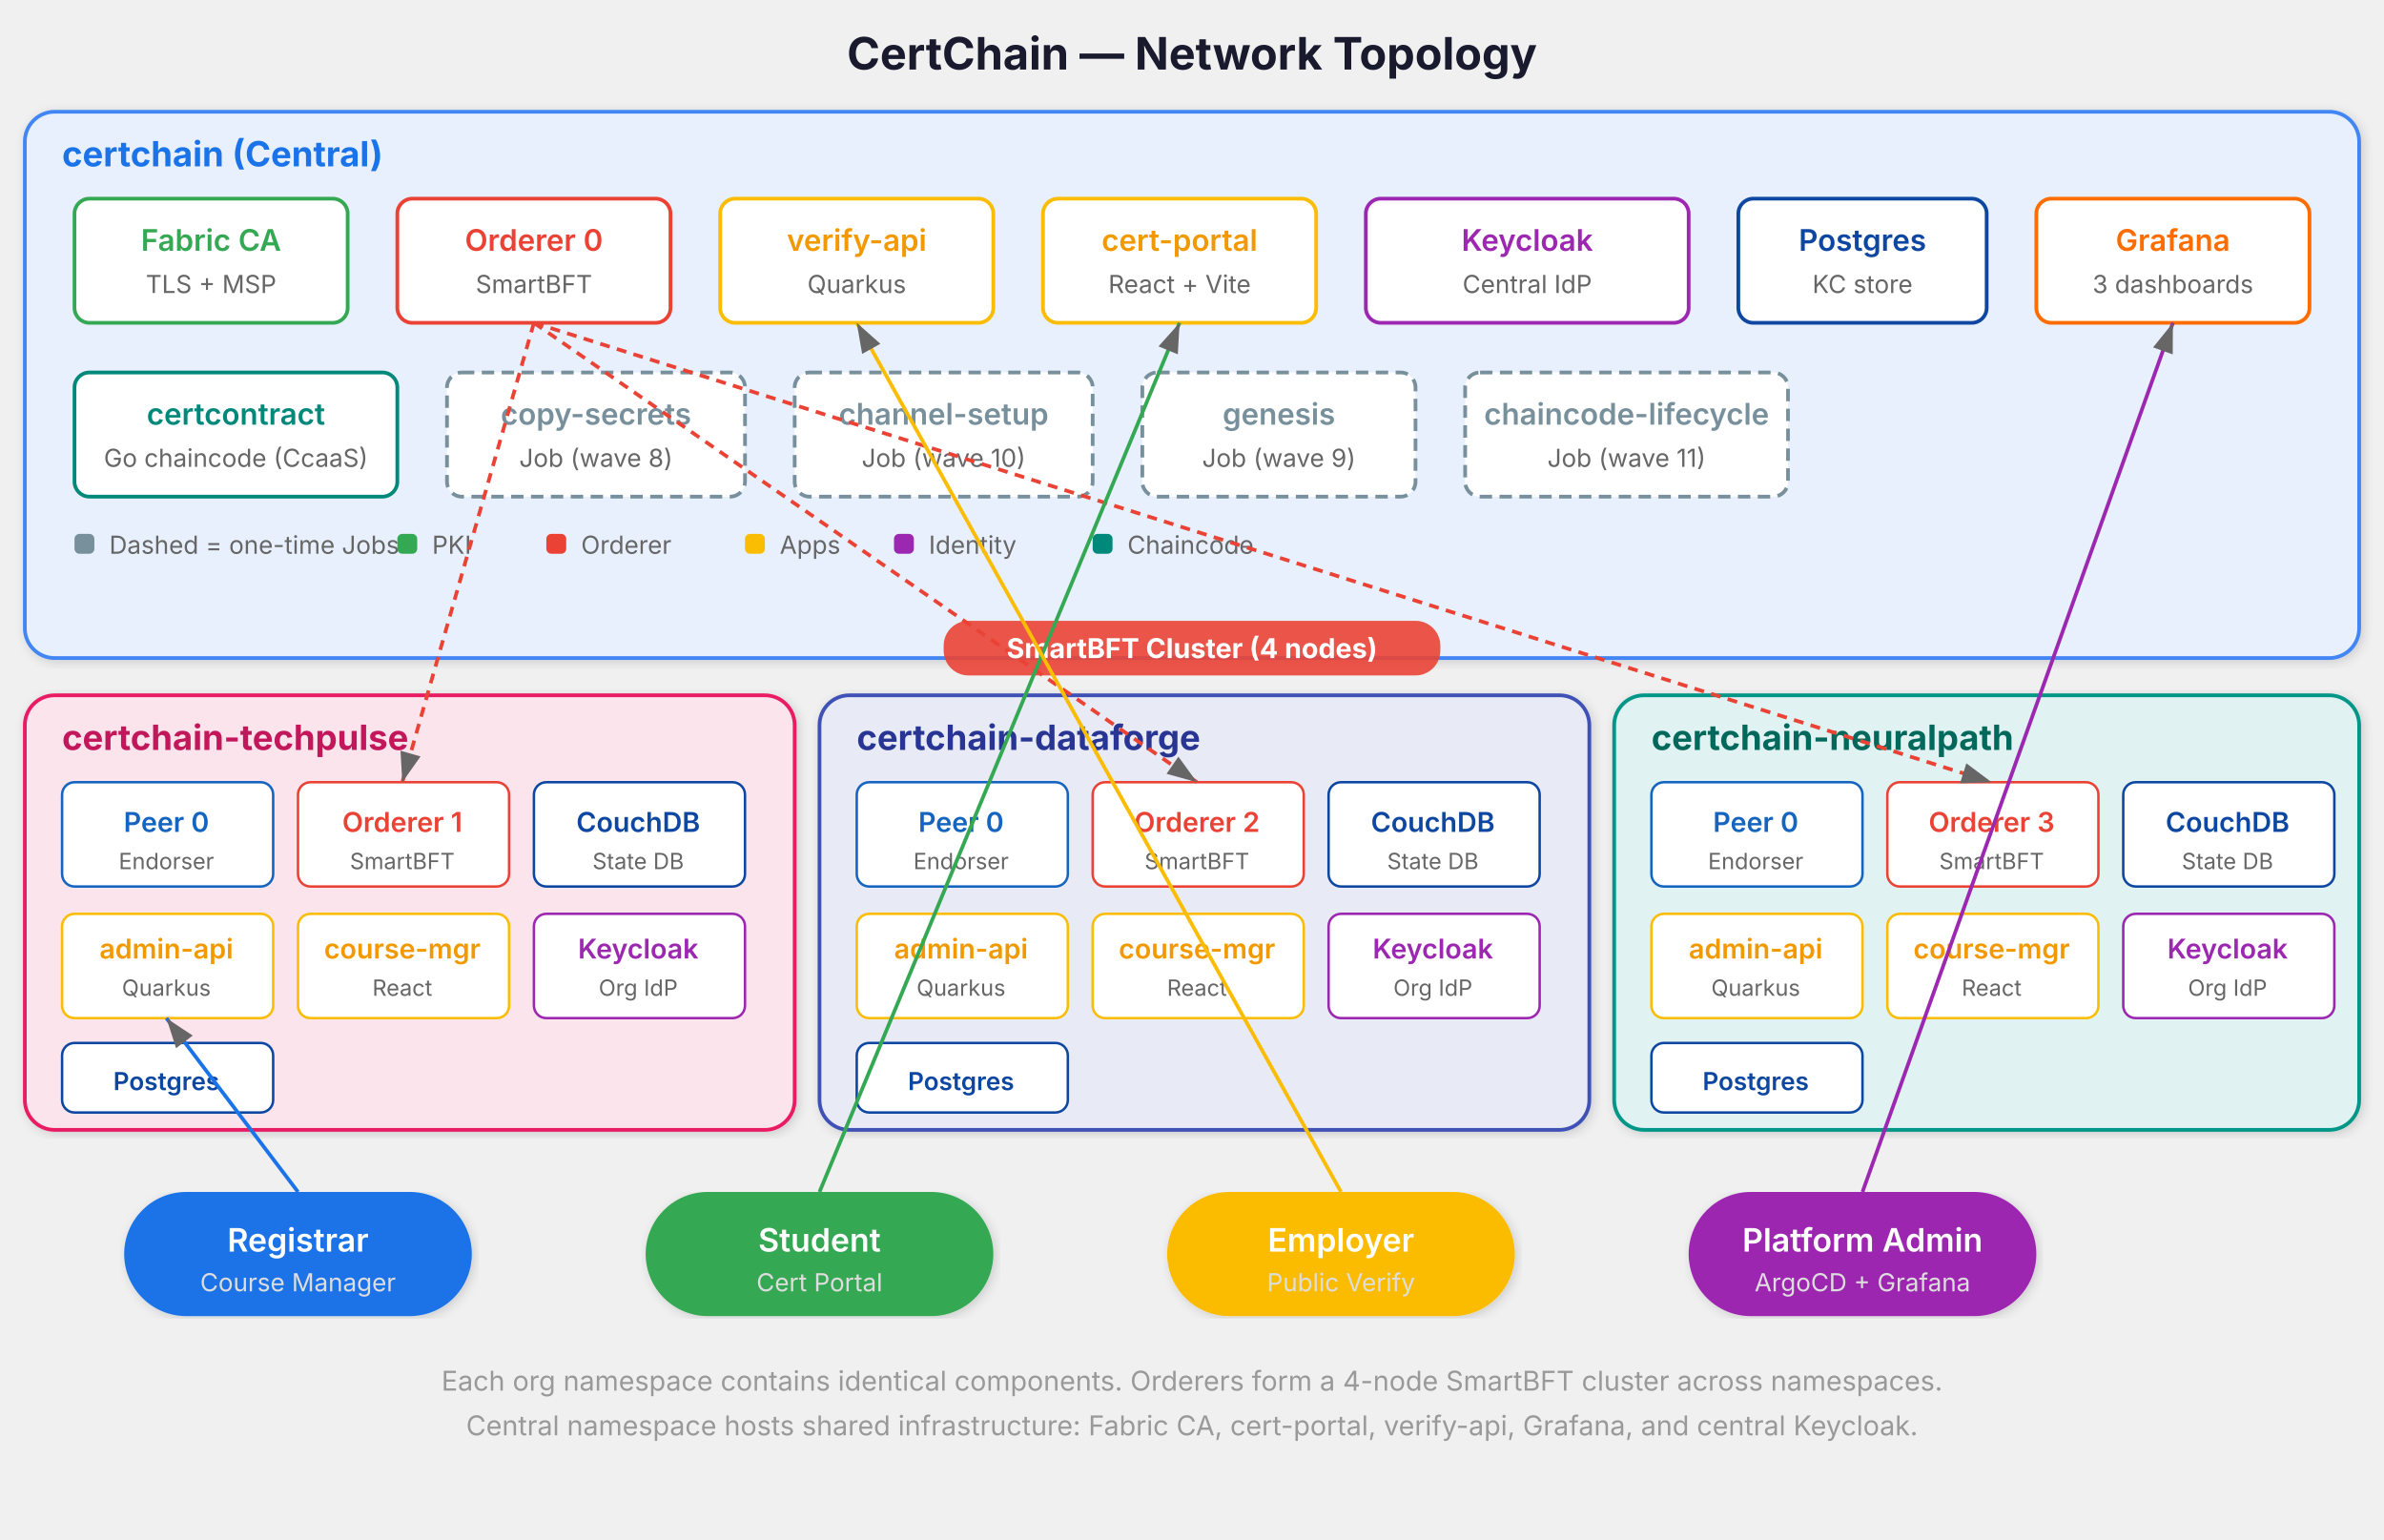
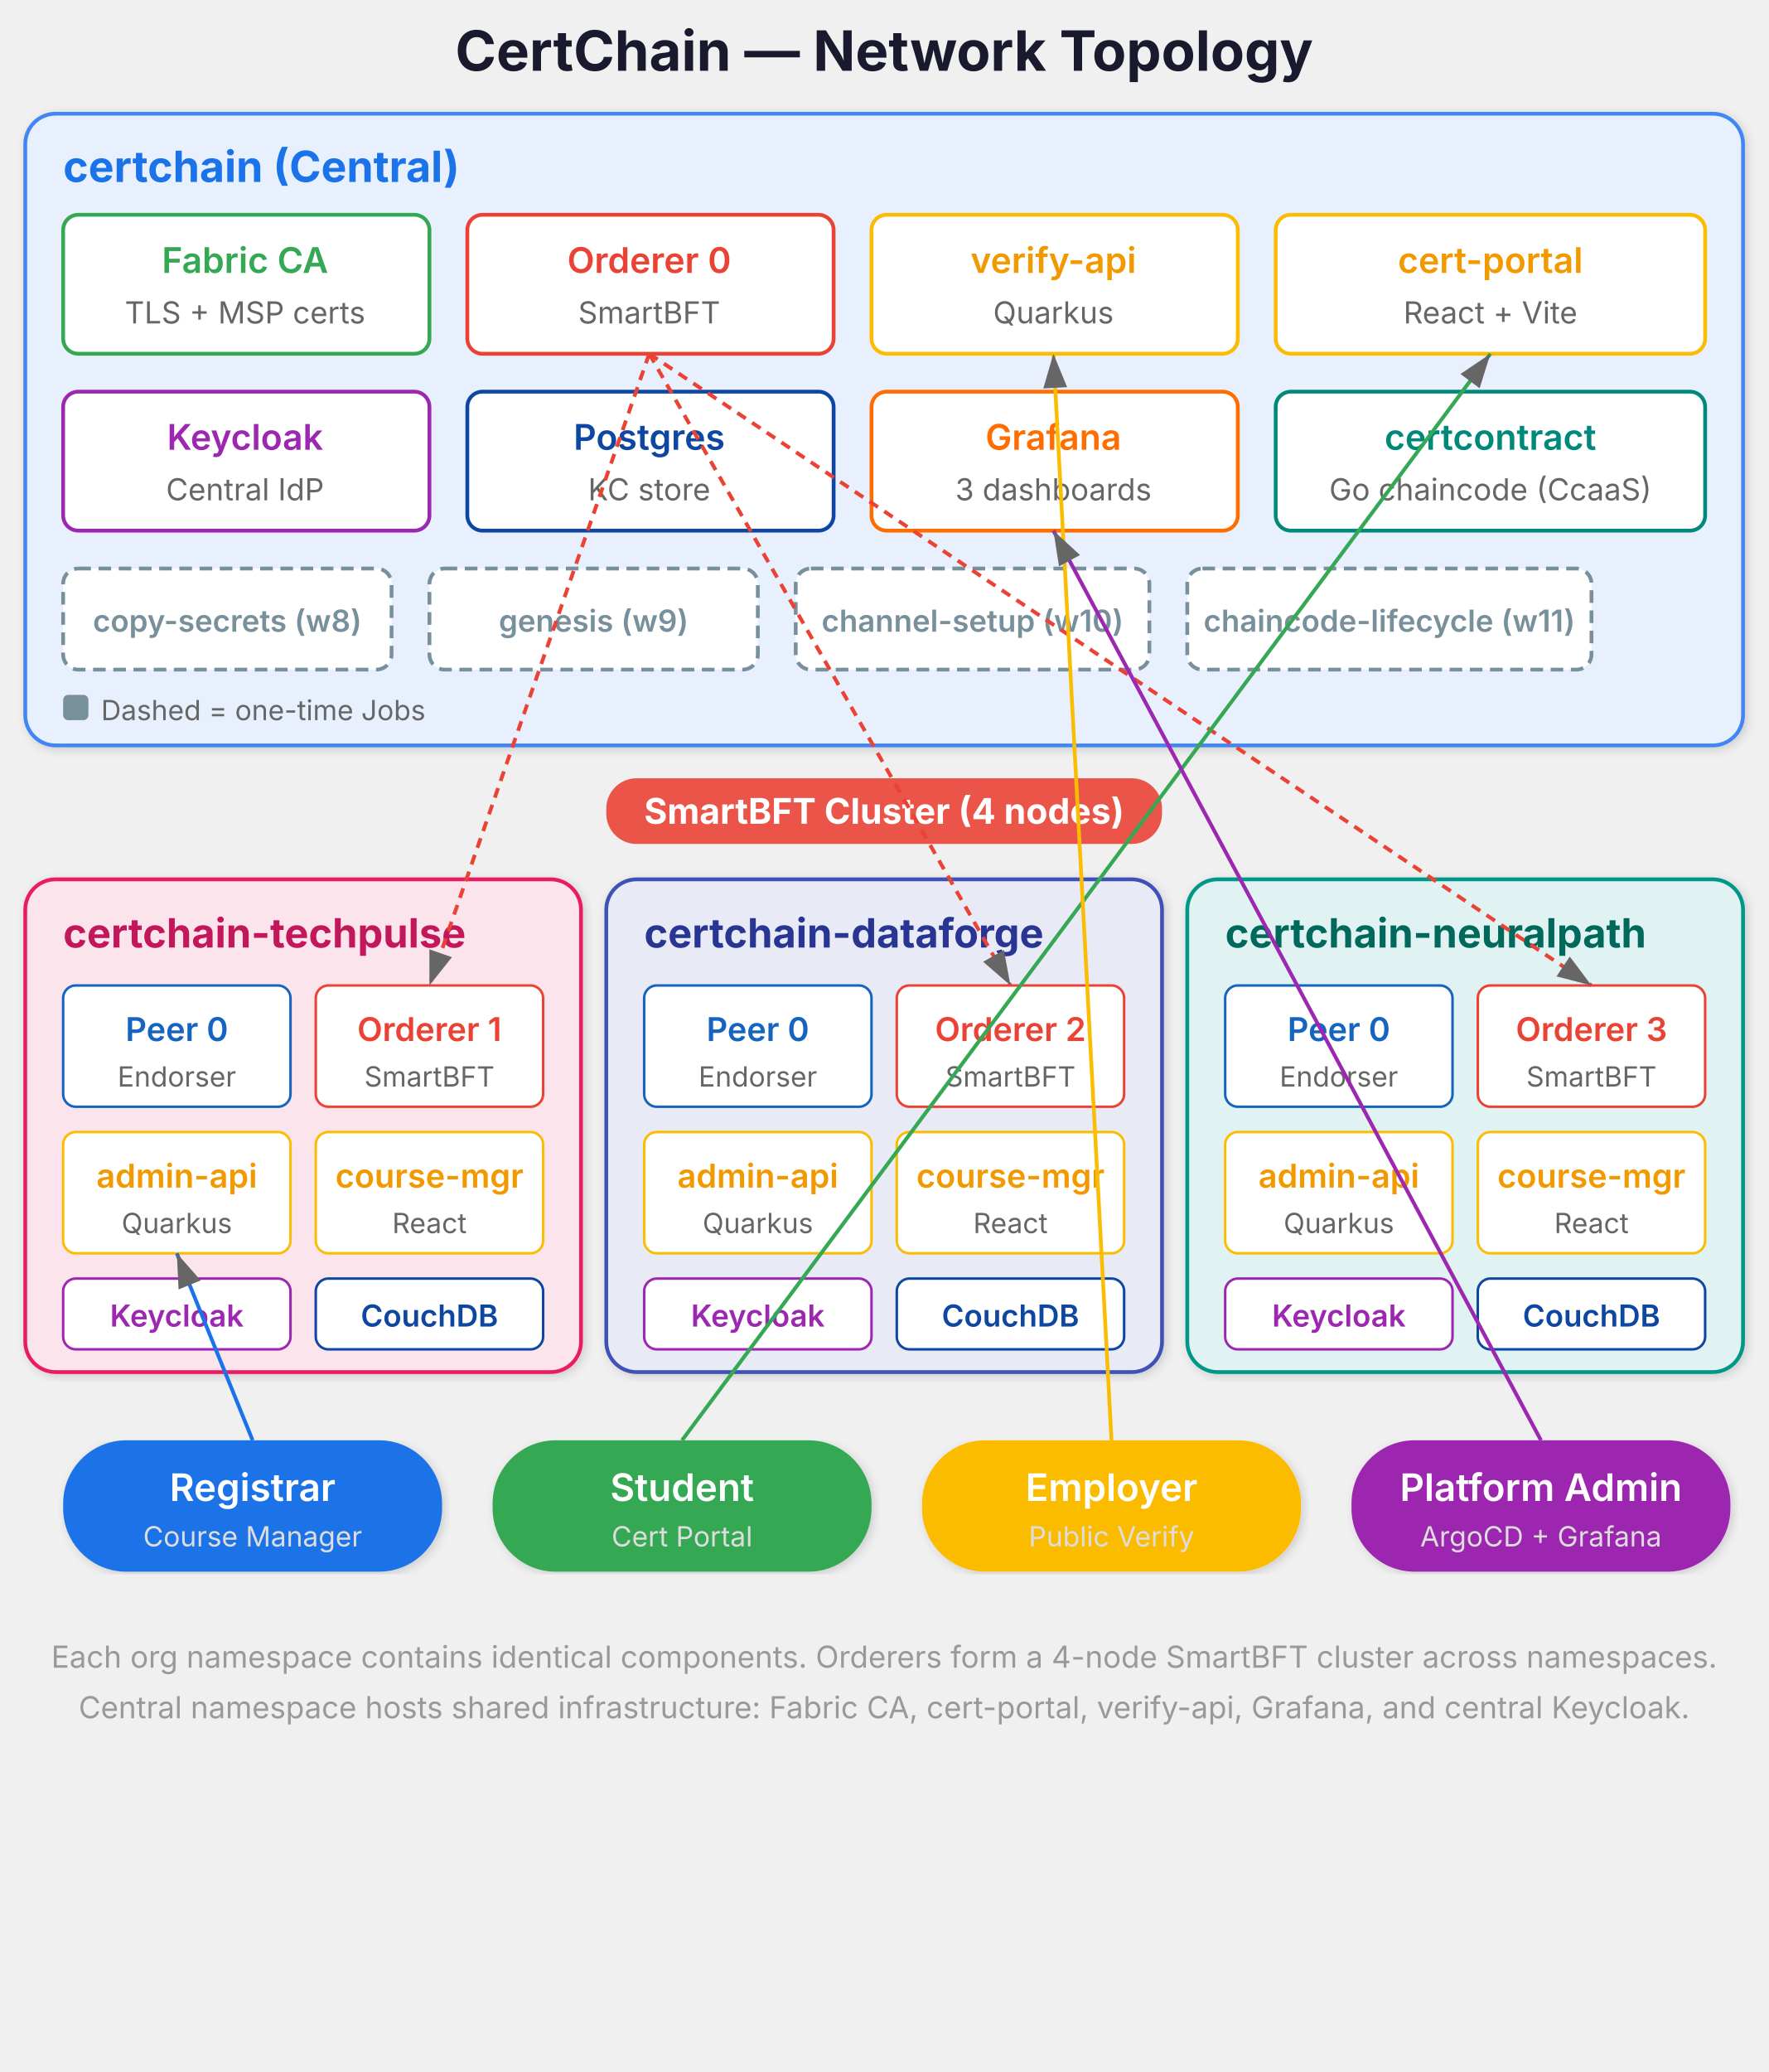
- <svg xmlns="http://www.w3.org/2000/svg" viewBox="0 0 960 620" font-family="Inter, Segoe UI, Arial, sans-serif" font-size="12">
+ <svg xmlns="http://www.w3.org/2000/svg" viewBox="0 0 700 820" font-family="Inter, Segoe UI, Arial, sans-serif" font-size="14">
  <defs>
    <filter id="shadow" x="-2%" y="-2%" width="104%" height="104%">
      <feDropShadow dx="1" dy="1" stdDeviation="2" flood-opacity="0.15" />
    </filter>
-     <marker id="arrow" viewBox="0 0 10 7" refX="10" refY="3.5" markerWidth="8" markerHeight="6" orient="auto-start-reverse">
+     <marker id="arrow" viewBox="0 0 10 7" refX="10" refY="3.5" markerWidth="9" markerHeight="7" orient="auto-start-reverse">
      <polygon points="0 0, 10 3.5, 0 7" fill="#666" />
    </marker>
  </defs>
-   <text x="480" y="28" text-anchor="middle" font-size="18" font-weight="bold" fill="#1a1a2e">CertChain — Network Topology</text>
-   <rect x="10" y="45" width="940" height="220" rx="12" fill="#e8f0fe" stroke="#4285f4" stroke-width="1.5" filter="url(#shadow)" />
-   <text x="25" y="67" font-size="14" font-weight="bold" fill="#1a73e8">certchain (Central)</text>
-   <rect x="30" y="80" width="110" height="50" rx="6" fill="#fff" stroke="#34a853" stroke-width="1.5" />
-   <text x="85" y="101" text-anchor="middle" font-weight="600" fill="#34a853">Fabric CA</text>
-   <text x="85" y="118" text-anchor="middle" font-size="10" fill="#666">TLS + MSP</text>
-   <rect x="160" y="80" width="110" height="50" rx="6" fill="#fff" stroke="#ea4335" stroke-width="1.5" />
-   <text x="215" y="101" text-anchor="middle" font-weight="600" fill="#ea4335">Orderer 0</text>
-   <text x="215" y="118" text-anchor="middle" font-size="10" fill="#666">SmartBFT</text>
-   <rect x="290" y="80" width="110" height="50" rx="6" fill="#fff" stroke="#fbbc04" stroke-width="1.5" />
-   <text x="345" y="101" text-anchor="middle" font-weight="600" fill="#f29900">verify-api</text>
-   <text x="345" y="118" text-anchor="middle" font-size="10" fill="#666">Quarkus</text>
-   <rect x="420" y="80" width="110" height="50" rx="6" fill="#fff" stroke="#fbbc04" stroke-width="1.5" />
-   <text x="475" y="101" text-anchor="middle" font-weight="600" fill="#f29900">cert-portal</text>
-   <text x="475" y="118" text-anchor="middle" font-size="10" fill="#666">React + Vite</text>
-   <rect x="550" y="80" width="130" height="50" rx="6" fill="#fff" stroke="#9c27b0" stroke-width="1.5" />
-   <text x="615" y="101" text-anchor="middle" font-weight="600" fill="#9c27b0">Keycloak</text>
-   <text x="615" y="118" text-anchor="middle" font-size="10" fill="#666">Central IdP</text>
-   <rect x="700" y="80" width="100" height="50" rx="6" fill="#fff" stroke="#0d47a1" stroke-width="1.5" />
-   <text x="750" y="101" text-anchor="middle" font-weight="600" fill="#0d47a1">Postgres</text>
-   <text x="750" y="118" text-anchor="middle" font-size="10" fill="#666">KC store</text>
-   <rect x="820" y="80" width="110" height="50" rx="6" fill="#fff" stroke="#ff6d00" stroke-width="1.5" />
-   <text x="875" y="101" text-anchor="middle" font-weight="600" fill="#ff6d00">Grafana</text>
-   <text x="875" y="118" text-anchor="middle" font-size="10" fill="#666">3 dashboards</text>
-   <rect x="30" y="150" width="130" height="50" rx="6" fill="#fff" stroke="#00897b" stroke-width="1.5" />
-   <text x="95" y="171" text-anchor="middle" font-weight="600" fill="#00897b">certcontract</text>
-   <text x="95" y="188" text-anchor="middle" font-size="10" fill="#666">Go chaincode (CcaaS)</text>
-   <rect x="180" y="150" width="120" height="50" rx="6" fill="#fff" stroke="#78909c" stroke-width="1.5" stroke-dasharray="5,3" />
-   <text x="240" y="171" text-anchor="middle" font-weight="600" fill="#78909c">copy-secrets</text>
-   <text x="240" y="188" text-anchor="middle" font-size="10" fill="#666">Job (wave 8)</text>
-   <rect x="320" y="150" width="120" height="50" rx="6" fill="#fff" stroke="#78909c" stroke-width="1.5" stroke-dasharray="5,3" />
-   <text x="380" y="171" text-anchor="middle" font-weight="600" fill="#78909c">channel-setup</text>
-   <text x="380" y="188" text-anchor="middle" font-size="10" fill="#666">Job (wave 10)</text>
-   <rect x="460" y="150" width="110" height="50" rx="6" fill="#fff" stroke="#78909c" stroke-width="1.5" stroke-dasharray="5,3" />
-   <text x="515" y="171" text-anchor="middle" font-weight="600" fill="#78909c">genesis</text>
-   <text x="515" y="188" text-anchor="middle" font-size="10" fill="#666">Job (wave 9)</text>
-   <rect x="590" y="150" width="130" height="50" rx="6" fill="#fff" stroke="#78909c" stroke-width="1.5" stroke-dasharray="5,3" />
-   <text x="655" y="171" text-anchor="middle" font-weight="600" fill="#78909c">chaincode-lifecycle</text>
-   <text x="655" y="188" text-anchor="middle" font-size="10" fill="#666">Job (wave 11)</text>
-   <rect x="30" y="215" width="8" height="8" rx="2" fill="#78909c" />
-   <text x="44" y="223" font-size="10" fill="#666">Dashed = one-time Jobs</text>
-   <rect x="160" y="215" width="8" height="8" rx="2" fill="#34a853" />
-   <text x="174" y="223" font-size="10" fill="#666">PKI</text>
-   <rect x="220" y="215" width="8" height="8" rx="2" fill="#ea4335" />
-   <text x="234" y="223" font-size="10" fill="#666">Orderer</text>
-   <rect x="300" y="215" width="8" height="8" rx="2" fill="#fbbc04" />
-   <text x="314" y="223" font-size="10" fill="#666">Apps</text>
-   <rect x="360" y="215" width="8" height="8" rx="2" fill="#9c27b0" />
-   <text x="374" y="223" font-size="10" fill="#666">Identity</text>
-   <rect x="440" y="215" width="8" height="8" rx="2" fill="#00897b" />
-   <text x="454" y="223" font-size="10" fill="#666">Chaincode</text>
-   <rect x="10" y="280" width="310" height="175" rx="12" fill="#fce4ec" stroke="#e91e63" stroke-width="1.5" filter="url(#shadow)" />
-   <text x="25" y="302" font-size="14" font-weight="bold" fill="#c2185b">certchain-techpulse</text>
-   <rect x="25" y="315" width="85" height="42" rx="5" fill="#fff" stroke="#1565c0" stroke-width="1" />
-   <text x="67" y="335" text-anchor="middle" font-weight="600" font-size="11" fill="#1565c0">Peer 0</text>
-   <text x="67" y="350" text-anchor="middle" font-size="9" fill="#666">Endorser</text>
-   <rect x="120" y="315" width="85" height="42" rx="5" fill="#fff" stroke="#ea4335" stroke-width="1" />
-   <text x="162" y="335" text-anchor="middle" font-weight="600" font-size="11" fill="#ea4335">Orderer 1</text>
-   <text x="162" y="350" text-anchor="middle" font-size="9" fill="#666">SmartBFT</text>
-   <rect x="215" y="315" width="85" height="42" rx="5" fill="#fff" stroke="#0d47a1" stroke-width="1" />
-   <text x="257" y="335" text-anchor="middle" font-weight="600" font-size="11" fill="#0d47a1">CouchDB</text>
-   <text x="257" y="350" text-anchor="middle" font-size="9" fill="#666">State DB</text>
-   <rect x="25" y="368" width="85" height="42" rx="5" fill="#fff" stroke="#fbbc04" stroke-width="1" />
-   <text x="67" y="386" text-anchor="middle" font-weight="600" font-size="11" fill="#f29900">admin-api</text>
-   <text x="67" y="401" text-anchor="middle" font-size="9" fill="#666">Quarkus</text>
-   <rect x="120" y="368" width="85" height="42" rx="5" fill="#fff" stroke="#fbbc04" stroke-width="1" />
-   <text x="162" y="386" text-anchor="middle" font-weight="600" font-size="11" fill="#f29900">course-mgr</text>
-   <text x="162" y="401" text-anchor="middle" font-size="9" fill="#666">React</text>
-   <rect x="215" y="368" width="85" height="42" rx="5" fill="#fff" stroke="#9c27b0" stroke-width="1" />
-   <text x="257" y="386" text-anchor="middle" font-weight="600" font-size="11" fill="#9c27b0">Keycloak</text>
-   <text x="257" y="401" text-anchor="middle" font-size="9" fill="#666">Org IdP</text>
-   <rect x="25" y="420" width="85" height="28" rx="5" fill="#fff" stroke="#0d47a1" stroke-width="1" />
-   <text x="67" y="439" text-anchor="middle" font-weight="600" font-size="10" fill="#0d47a1">Postgres</text>
-   <rect x="330" y="280" width="310" height="175" rx="12" fill="#e8eaf6" stroke="#3f51b5" stroke-width="1.5" filter="url(#shadow)" />
-   <text x="345" y="302" font-size="14" font-weight="bold" fill="#283593">certchain-dataforge</text>
-   <rect x="345" y="315" width="85" height="42" rx="5" fill="#fff" stroke="#1565c0" stroke-width="1" />
-   <text x="387" y="335" text-anchor="middle" font-weight="600" font-size="11" fill="#1565c0">Peer 0</text>
-   <text x="387" y="350" text-anchor="middle" font-size="9" fill="#666">Endorser</text>
-   <rect x="440" y="315" width="85" height="42" rx="5" fill="#fff" stroke="#ea4335" stroke-width="1" />
-   <text x="482" y="335" text-anchor="middle" font-weight="600" font-size="11" fill="#ea4335">Orderer 2</text>
-   <text x="482" y="350" text-anchor="middle" font-size="9" fill="#666">SmartBFT</text>
-   <rect x="535" y="315" width="85" height="42" rx="5" fill="#fff" stroke="#0d47a1" stroke-width="1" />
-   <text x="577" y="335" text-anchor="middle" font-weight="600" font-size="11" fill="#0d47a1">CouchDB</text>
-   <text x="577" y="350" text-anchor="middle" font-size="9" fill="#666">State DB</text>
-   <rect x="345" y="368" width="85" height="42" rx="5" fill="#fff" stroke="#fbbc04" stroke-width="1" />
-   <text x="387" y="386" text-anchor="middle" font-weight="600" font-size="11" fill="#f29900">admin-api</text>
-   <text x="387" y="401" text-anchor="middle" font-size="9" fill="#666">Quarkus</text>
-   <rect x="440" y="368" width="85" height="42" rx="5" fill="#fff" stroke="#fbbc04" stroke-width="1" />
-   <text x="482" y="386" text-anchor="middle" font-weight="600" font-size="11" fill="#f29900">course-mgr</text>
-   <text x="482" y="401" text-anchor="middle" font-size="9" fill="#666">React</text>
-   <rect x="535" y="368" width="85" height="42" rx="5" fill="#fff" stroke="#9c27b0" stroke-width="1" />
-   <text x="577" y="386" text-anchor="middle" font-weight="600" font-size="11" fill="#9c27b0">Keycloak</text>
-   <text x="577" y="401" text-anchor="middle" font-size="9" fill="#666">Org IdP</text>
-   <rect x="345" y="420" width="85" height="28" rx="5" fill="#fff" stroke="#0d47a1" stroke-width="1" />
-   <text x="387" y="439" text-anchor="middle" font-weight="600" font-size="10" fill="#0d47a1">Postgres</text>
-   <rect x="650" y="280" width="300" height="175" rx="12" fill="#e0f2f1" stroke="#009688" stroke-width="1.5" filter="url(#shadow)" />
-   <text x="665" y="302" font-size="14" font-weight="bold" fill="#00695c">certchain-neuralpath</text>
-   <rect x="665" y="315" width="85" height="42" rx="5" fill="#fff" stroke="#1565c0" stroke-width="1" />
-   <text x="707" y="335" text-anchor="middle" font-weight="600" font-size="11" fill="#1565c0">Peer 0</text>
-   <text x="707" y="350" text-anchor="middle" font-size="9" fill="#666">Endorser</text>
-   <rect x="760" y="315" width="85" height="42" rx="5" fill="#fff" stroke="#ea4335" stroke-width="1" />
-   <text x="802" y="335" text-anchor="middle" font-weight="600" font-size="11" fill="#ea4335">Orderer 3</text>
-   <text x="802" y="350" text-anchor="middle" font-size="9" fill="#666">SmartBFT</text>
-   <rect x="855" y="315" width="85" height="42" rx="5" fill="#fff" stroke="#0d47a1" stroke-width="1" />
-   <text x="897" y="335" text-anchor="middle" font-weight="600" font-size="11" fill="#0d47a1">CouchDB</text>
-   <text x="897" y="350" text-anchor="middle" font-size="9" fill="#666">State DB</text>
-   <rect x="665" y="368" width="85" height="42" rx="5" fill="#fff" stroke="#fbbc04" stroke-width="1" />
-   <text x="707" y="386" text-anchor="middle" font-weight="600" font-size="11" fill="#f29900">admin-api</text>
-   <text x="707" y="401" text-anchor="middle" font-size="9" fill="#666">Quarkus</text>
-   <rect x="760" y="368" width="85" height="42" rx="5" fill="#fff" stroke="#fbbc04" stroke-width="1" />
-   <text x="802" y="386" text-anchor="middle" font-weight="600" font-size="11" fill="#f29900">course-mgr</text>
-   <text x="802" y="401" text-anchor="middle" font-size="9" fill="#666">React</text>
-   <rect x="855" y="368" width="85" height="42" rx="5" fill="#fff" stroke="#9c27b0" stroke-width="1" />
-   <text x="897" y="386" text-anchor="middle" font-weight="600" font-size="11" fill="#9c27b0">Keycloak</text>
-   <text x="897" y="401" text-anchor="middle" font-size="9" fill="#666">Org IdP</text>
-   <rect x="665" y="420" width="85" height="28" rx="5" fill="#fff" stroke="#0d47a1" stroke-width="1" />
-   <text x="707" y="439" text-anchor="middle" font-weight="600" font-size="10" fill="#0d47a1">Postgres</text>
-   <line x1="215" y1="130" x2="162" y2="315" stroke="#ea4335" stroke-width="1.5" stroke-dasharray="4,3" marker-end="url(#arrow)" />
-   <line x1="215" y1="130" x2="482" y2="315" stroke="#ea4335" stroke-width="1.5" stroke-dasharray="4,3" marker-end="url(#arrow)" />
-   <line x1="215" y1="130" x2="802" y2="315" stroke="#ea4335" stroke-width="1.5" stroke-dasharray="4,3" marker-end="url(#arrow)" />
-   <rect x="380" y="250" width="200" height="22" rx="10" fill="#ea4335" opacity="0.9" />
-   <text x="480" y="265" text-anchor="middle" font-size="11" font-weight="bold" fill="#fff">SmartBFT Cluster (4 nodes)</text>
-   <rect x="50" y="480" width="140" height="50" rx="25" fill="#1a73e8" filter="url(#shadow)" />
-   <text x="120" y="504" text-anchor="middle" font-weight="600" fill="#fff" font-size="13">Registrar</text>
-   <text x="120" y="520" text-anchor="middle" font-size="10" fill="#ddd">Course Manager</text>
-   <rect x="260" y="480" width="140" height="50" rx="25" fill="#34a853" filter="url(#shadow)" />
-   <text x="330" y="504" text-anchor="middle" font-weight="600" fill="#fff" font-size="13">Student</text>
-   <text x="330" y="520" text-anchor="middle" font-size="10" fill="#ddd">Cert Portal</text>
-   <rect x="470" y="480" width="140" height="50" rx="25" fill="#fbbc04" filter="url(#shadow)" />
-   <text x="540" y="504" text-anchor="middle" font-weight="600" fill="#fff" font-size="13">Employer</text>
-   <text x="540" y="520" text-anchor="middle" font-size="10" fill="#ddd">Public Verify</text>
-   <rect x="680" y="480" width="140" height="50" rx="25" fill="#9c27b0" filter="url(#shadow)" />
-   <text x="750" y="504" text-anchor="middle" font-weight="600" fill="#fff" font-size="13">Platform Admin</text>
-   <text x="750" y="520" text-anchor="middle" font-size="10" fill="#ddd">ArgoCD + Grafana</text>
-   <line x1="120" y1="480" x2="67" y2="410" stroke="#1a73e8" stroke-width="1.5" marker-end="url(#arrow)" />
-   <line x1="330" y1="480" x2="475" y2="130" stroke="#34a853" stroke-width="1.5" marker-end="url(#arrow)" />
-   <line x1="540" y1="480" x2="345" y2="130" stroke="#fbbc04" stroke-width="1.5" marker-end="url(#arrow)" />
-   <line x1="750" y1="480" x2="875" y2="130" stroke="#9c27b0" stroke-width="1.5" marker-end="url(#arrow)" />
-   <text x="480" y="560" text-anchor="middle" font-size="11" fill="#999">Each org namespace contains identical components. Orderers form a 4-node SmartBFT cluster across namespaces.</text>
-   <text x="480" y="578" text-anchor="middle" font-size="11" fill="#999">Central namespace hosts shared infrastructure: Fabric CA, cert-portal, verify-api, Grafana, and central Keycloak.</text>
+   <text x="350" y="28" text-anchor="middle" font-size="22" font-weight="bold" fill="#1a1a2e">CertChain — Network Topology</text>
+   <rect x="10" y="45" width="680" height="250" rx="12" fill="#e8f0fe" stroke="#4285f4" stroke-width="1.5" filter="url(#shadow)" />
+   <text x="25" y="72" font-size="17" font-weight="bold" fill="#1a73e8">certchain (Central)</text>
+   <rect x="25" y="85" width="145" height="55" rx="6" fill="#fff" stroke="#34a853" stroke-width="1.5" />
+   <text x="97" y="108" text-anchor="middle" font-weight="600" font-size="14" fill="#34a853">Fabric CA</text>
+   <text x="97" y="128" text-anchor="middle" font-size="12" fill="#666">TLS + MSP certs</text>
+   <rect x="185" y="85" width="145" height="55" rx="6" fill="#fff" stroke="#ea4335" stroke-width="1.5" />
+   <text x="257" y="108" text-anchor="middle" font-weight="600" font-size="14" fill="#ea4335">Orderer 0</text>
+   <text x="257" y="128" text-anchor="middle" font-size="12" fill="#666">SmartBFT</text>
+   <rect x="345" y="85" width="145" height="55" rx="6" fill="#fff" stroke="#fbbc04" stroke-width="1.5" />
+   <text x="417" y="108" text-anchor="middle" font-weight="600" font-size="14" fill="#f29900">verify-api</text>
+   <text x="417" y="128" text-anchor="middle" font-size="12" fill="#666">Quarkus</text>
+   <rect x="505" y="85" width="170" height="55" rx="6" fill="#fff" stroke="#fbbc04" stroke-width="1.5" />
+   <text x="590" y="108" text-anchor="middle" font-weight="600" font-size="14" fill="#f29900">cert-portal</text>
+   <text x="590" y="128" text-anchor="middle" font-size="12" fill="#666">React + Vite</text>
+   <rect x="25" y="155" width="145" height="55" rx="6" fill="#fff" stroke="#9c27b0" stroke-width="1.5" />
+   <text x="97" y="178" text-anchor="middle" font-weight="600" font-size="14" fill="#9c27b0">Keycloak</text>
+   <text x="97" y="198" text-anchor="middle" font-size="12" fill="#666">Central IdP</text>
+   <rect x="185" y="155" width="145" height="55" rx="6" fill="#fff" stroke="#0d47a1" stroke-width="1.5" />
+   <text x="257" y="178" text-anchor="middle" font-weight="600" font-size="14" fill="#0d47a1">Postgres</text>
+   <text x="257" y="198" text-anchor="middle" font-size="12" fill="#666">KC store</text>
+   <rect x="345" y="155" width="145" height="55" rx="6" fill="#fff" stroke="#ff6d00" stroke-width="1.5" />
+   <text x="417" y="178" text-anchor="middle" font-weight="600" font-size="14" fill="#ff6d00">Grafana</text>
+   <text x="417" y="198" text-anchor="middle" font-size="12" fill="#666">3 dashboards</text>
+   <rect x="505" y="155" width="170" height="55" rx="6" fill="#fff" stroke="#00897b" stroke-width="1.5" />
+   <text x="590" y="178" text-anchor="middle" font-weight="600" font-size="14" fill="#00897b">certcontract</text>
+   <text x="590" y="198" text-anchor="middle" font-size="12" fill="#666">Go chaincode (CcaaS)</text>
+   <rect x="25" y="225" width="130" height="40" rx="6" fill="#fff" stroke="#78909c" stroke-width="1.5" stroke-dasharray="5,3" />
+   <text x="90" y="250" text-anchor="middle" font-weight="600" font-size="12" fill="#78909c">copy-secrets (w8)</text>
+   <rect x="170" y="225" width="130" height="40" rx="6" fill="#fff" stroke="#78909c" stroke-width="1.5" stroke-dasharray="5,3" />
+   <text x="235" y="250" text-anchor="middle" font-weight="600" font-size="12" fill="#78909c">genesis (w9)</text>
+   <rect x="315" y="225" width="140" height="40" rx="6" fill="#fff" stroke="#78909c" stroke-width="1.5" stroke-dasharray="5,3" />
+   <text x="385" y="250" text-anchor="middle" font-weight="600" font-size="12" fill="#78909c">channel-setup (w10)</text>
+   <rect x="470" y="225" width="160" height="40" rx="6" fill="#fff" stroke="#78909c" stroke-width="1.5" stroke-dasharray="5,3" />
+   <text x="550" y="250" text-anchor="middle" font-weight="600" font-size="12" fill="#78909c">chaincode-lifecycle (w11)</text>
+   <rect x="25" y="275" width="10" height="10" rx="2" fill="#78909c" />
+   <text x="40" y="285" font-size="11" fill="#666">Dashed = one-time Jobs</text>
+   <rect x="240" y="308" width="220" height="26" rx="12" fill="#ea4335" opacity="0.9" />
+   <text x="350" y="326" text-anchor="middle" font-size="14" font-weight="bold" fill="#fff">SmartBFT Cluster (4 nodes)</text>
+   <rect x="10" y="348" width="220" height="195" rx="12" fill="#fce4ec" stroke="#e91e63" stroke-width="1.5" filter="url(#shadow)" />
+   <text x="25" y="375" font-size="16" font-weight="bold" fill="#c2185b">certchain-techpulse</text>
+   <rect x="25" y="390" width="90" height="48" rx="5" fill="#fff" stroke="#1565c0" stroke-width="1" />
+   <text x="70" y="412" text-anchor="middle" font-weight="600" font-size="13" fill="#1565c0">Peer 0</text>
+   <text x="70" y="430" text-anchor="middle" font-size="11" fill="#666">Endorser</text>
+   <rect x="125" y="390" width="90" height="48" rx="5" fill="#fff" stroke="#ea4335" stroke-width="1" />
+   <text x="170" y="412" text-anchor="middle" font-weight="600" font-size="13" fill="#ea4335">Orderer 1</text>
+   <text x="170" y="430" text-anchor="middle" font-size="11" fill="#666">SmartBFT</text>
+   <rect x="25" y="448" width="90" height="48" rx="5" fill="#fff" stroke="#fbbc04" stroke-width="1" />
+   <text x="70" y="470" text-anchor="middle" font-weight="600" font-size="13" fill="#f29900">admin-api</text>
+   <text x="70" y="488" text-anchor="middle" font-size="11" fill="#666">Quarkus</text>
+   <rect x="125" y="448" width="90" height="48" rx="5" fill="#fff" stroke="#fbbc04" stroke-width="1" />
+   <text x="170" y="470" text-anchor="middle" font-weight="600" font-size="13" fill="#f29900">course-mgr</text>
+   <text x="170" y="488" text-anchor="middle" font-size="11" fill="#666">React</text>
+   <rect x="25" y="506" width="90" height="28" rx="5" fill="#fff" stroke="#9c27b0" stroke-width="1" />
+   <text x="70" y="525" text-anchor="middle" font-weight="600" font-size="12" fill="#9c27b0">Keycloak</text>
+   <rect x="125" y="506" width="90" height="28" rx="5" fill="#fff" stroke="#0d47a1" stroke-width="1" />
+   <text x="170" y="525" text-anchor="middle" font-weight="600" font-size="12" fill="#0d47a1">CouchDB</text>
+   <rect x="240" y="348" width="220" height="195" rx="12" fill="#e8eaf6" stroke="#3f51b5" stroke-width="1.5" filter="url(#shadow)" />
+   <text x="255" y="375" font-size="16" font-weight="bold" fill="#283593">certchain-dataforge</text>
+   <rect x="255" y="390" width="90" height="48" rx="5" fill="#fff" stroke="#1565c0" stroke-width="1" />
+   <text x="300" y="412" text-anchor="middle" font-weight="600" font-size="13" fill="#1565c0">Peer 0</text>
+   <text x="300" y="430" text-anchor="middle" font-size="11" fill="#666">Endorser</text>
+   <rect x="355" y="390" width="90" height="48" rx="5" fill="#fff" stroke="#ea4335" stroke-width="1" />
+   <text x="400" y="412" text-anchor="middle" font-weight="600" font-size="13" fill="#ea4335">Orderer 2</text>
+   <text x="400" y="430" text-anchor="middle" font-size="11" fill="#666">SmartBFT</text>
+   <rect x="255" y="448" width="90" height="48" rx="5" fill="#fff" stroke="#fbbc04" stroke-width="1" />
+   <text x="300" y="470" text-anchor="middle" font-weight="600" font-size="13" fill="#f29900">admin-api</text>
+   <text x="300" y="488" text-anchor="middle" font-size="11" fill="#666">Quarkus</text>
+   <rect x="355" y="448" width="90" height="48" rx="5" fill="#fff" stroke="#fbbc04" stroke-width="1" />
+   <text x="400" y="470" text-anchor="middle" font-weight="600" font-size="13" fill="#f29900">course-mgr</text>
+   <text x="400" y="488" text-anchor="middle" font-size="11" fill="#666">React</text>
+   <rect x="255" y="506" width="90" height="28" rx="5" fill="#fff" stroke="#9c27b0" stroke-width="1" />
+   <text x="300" y="525" text-anchor="middle" font-weight="600" font-size="12" fill="#9c27b0">Keycloak</text>
+   <rect x="355" y="506" width="90" height="28" rx="5" fill="#fff" stroke="#0d47a1" stroke-width="1" />
+   <text x="400" y="525" text-anchor="middle" font-weight="600" font-size="12" fill="#0d47a1">CouchDB</text>
+   <rect x="470" y="348" width="220" height="195" rx="12" fill="#e0f2f1" stroke="#009688" stroke-width="1.5" filter="url(#shadow)" />
+   <text x="485" y="375" font-size="16" font-weight="bold" fill="#00695c">certchain-neuralpath</text>
+   <rect x="485" y="390" width="90" height="48" rx="5" fill="#fff" stroke="#1565c0" stroke-width="1" />
+   <text x="530" y="412" text-anchor="middle" font-weight="600" font-size="13" fill="#1565c0">Peer 0</text>
+   <text x="530" y="430" text-anchor="middle" font-size="11" fill="#666">Endorser</text>
+   <rect x="585" y="390" width="90" height="48" rx="5" fill="#fff" stroke="#ea4335" stroke-width="1" />
+   <text x="630" y="412" text-anchor="middle" font-weight="600" font-size="13" fill="#ea4335">Orderer 3</text>
+   <text x="630" y="430" text-anchor="middle" font-size="11" fill="#666">SmartBFT</text>
+   <rect x="485" y="448" width="90" height="48" rx="5" fill="#fff" stroke="#fbbc04" stroke-width="1" />
+   <text x="530" y="470" text-anchor="middle" font-weight="600" font-size="13" fill="#f29900">admin-api</text>
+   <text x="530" y="488" text-anchor="middle" font-size="11" fill="#666">Quarkus</text>
+   <rect x="585" y="448" width="90" height="48" rx="5" fill="#fff" stroke="#fbbc04" stroke-width="1" />
+   <text x="630" y="470" text-anchor="middle" font-weight="600" font-size="13" fill="#f29900">course-mgr</text>
+   <text x="630" y="488" text-anchor="middle" font-size="11" fill="#666">React</text>
+   <rect x="485" y="506" width="90" height="28" rx="5" fill="#fff" stroke="#9c27b0" stroke-width="1" />
+   <text x="530" y="525" text-anchor="middle" font-weight="600" font-size="12" fill="#9c27b0">Keycloak</text>
+   <rect x="585" y="506" width="90" height="28" rx="5" fill="#fff" stroke="#0d47a1" stroke-width="1" />
+   <text x="630" y="525" text-anchor="middle" font-weight="600" font-size="12" fill="#0d47a1">CouchDB</text>
+   <line x1="257" y1="140" x2="170" y2="390" stroke="#ea4335" stroke-width="1.5" stroke-dasharray="4,3" marker-end="url(#arrow)" />
+   <line x1="257" y1="140" x2="400" y2="390" stroke="#ea4335" stroke-width="1.5" stroke-dasharray="4,3" marker-end="url(#arrow)" />
+   <line x1="257" y1="140" x2="630" y2="390" stroke="#ea4335" stroke-width="1.5" stroke-dasharray="4,3" marker-end="url(#arrow)" />
+   <rect x="25" y="570" width="150" height="52" rx="25" fill="#1a73e8" filter="url(#shadow)" />
+   <text x="100" y="594" text-anchor="middle" font-weight="600" font-size="15" fill="#fff">Registrar</text>
+   <text x="100" y="612" text-anchor="middle" font-size="11" fill="#ddd">Course Manager</text>
+   <rect x="195" y="570" width="150" height="52" rx="25" fill="#34a853" filter="url(#shadow)" />
+   <text x="270" y="594" text-anchor="middle" font-weight="600" font-size="15" fill="#fff">Student</text>
+   <text x="270" y="612" text-anchor="middle" font-size="11" fill="#ddd">Cert Portal</text>
+   <rect x="365" y="570" width="150" height="52" rx="25" fill="#fbbc04" filter="url(#shadow)" />
+   <text x="440" y="594" text-anchor="middle" font-weight="600" font-size="15" fill="#fff">Employer</text>
+   <text x="440" y="612" text-anchor="middle" font-size="11" fill="#ddd">Public Verify</text>
+   <rect x="535" y="570" width="150" height="52" rx="25" fill="#9c27b0" filter="url(#shadow)" />
+   <text x="610" y="594" text-anchor="middle" font-weight="600" font-size="15" fill="#fff">Platform Admin</text>
+   <text x="610" y="612" text-anchor="middle" font-size="11" fill="#ddd">ArgoCD + Grafana</text>
+   <line x1="100" y1="570" x2="70" y2="496" stroke="#1a73e8" stroke-width="1.5" marker-end="url(#arrow)" />
+   <line x1="270" y1="570" x2="590" y2="140" stroke="#34a853" stroke-width="1.5" marker-end="url(#arrow)" />
+   <line x1="440" y1="570" x2="417" y2="140" stroke="#fbbc04" stroke-width="1.5" marker-end="url(#arrow)" />
+   <line x1="610" y1="570" x2="417" y2="210" stroke="#9c27b0" stroke-width="1.5" marker-end="url(#arrow)" />
+   <text x="350" y="660" text-anchor="middle" font-size="12" fill="#999">Each org namespace contains identical components. Orderers form a 4-node SmartBFT cluster across namespaces.</text>
+   <text x="350" y="680" text-anchor="middle" font-size="12" fill="#999">Central namespace hosts shared infrastructure: Fabric CA, cert-portal, verify-api, Grafana, and central Keycloak.</text>
</svg>
